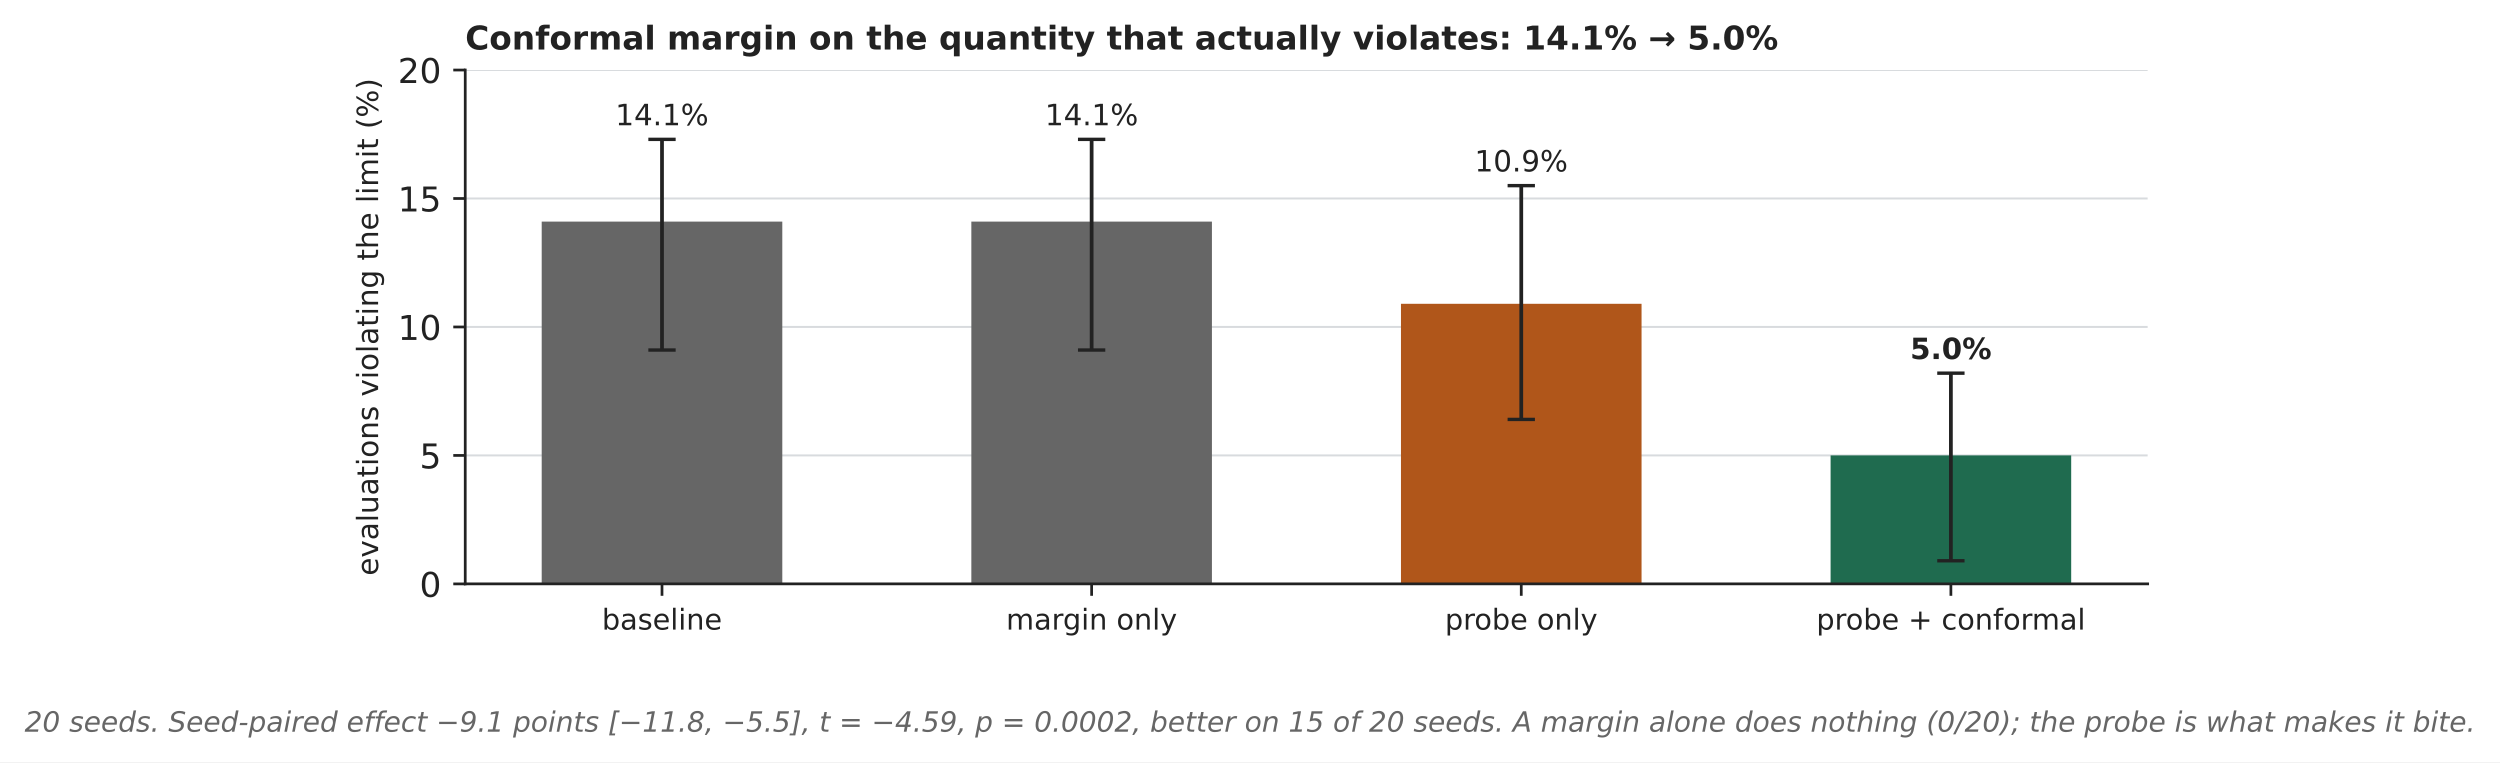
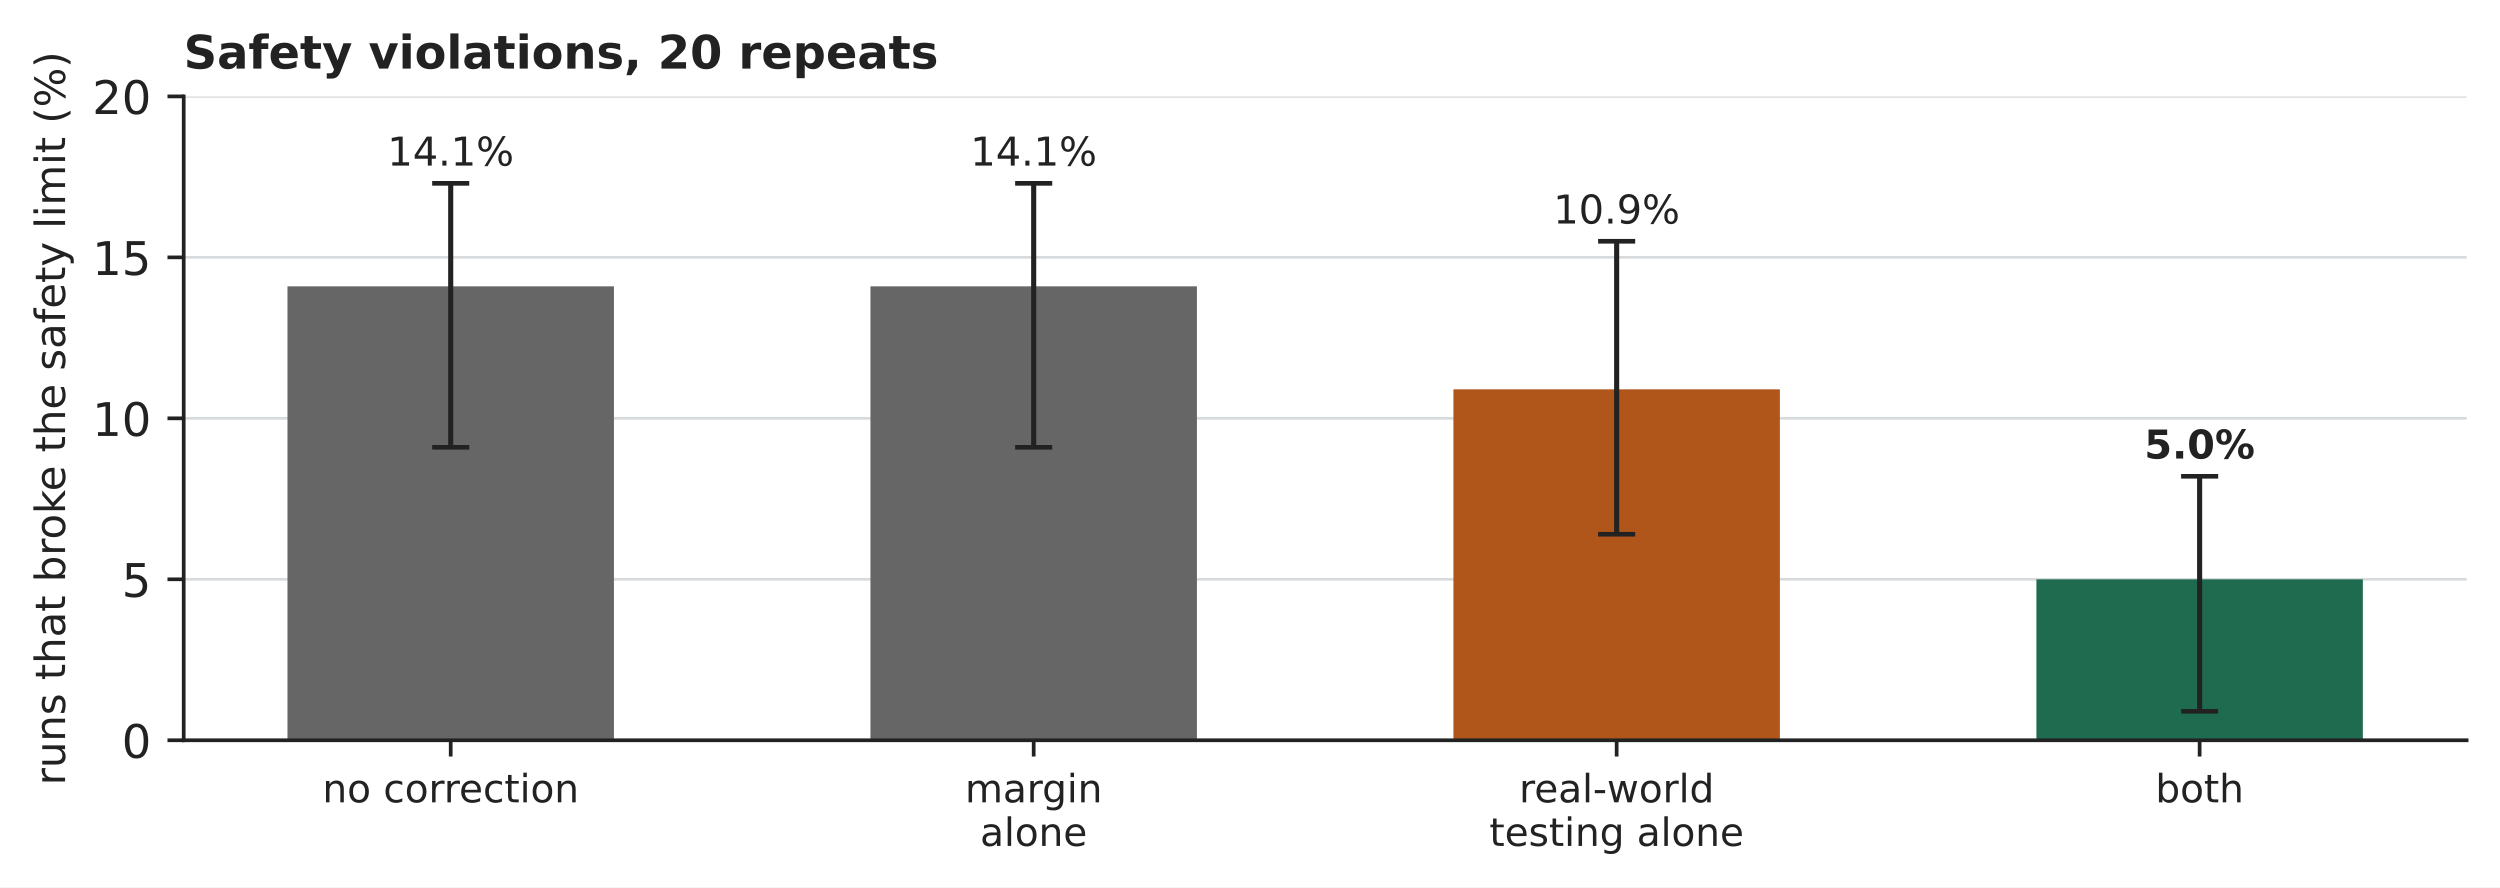
- <svg xmlns="http://www.w3.org/2000/svg" xmlns:xlink="http://www.w3.org/1999/xlink" width="731.903pt" height="223.128pt" viewBox="0 0 731.903 223.128" version="1.1">
+ <svg xmlns="http://www.w3.org/2000/svg" xmlns:xlink="http://www.w3.org/1999/xlink" width="539.385pt" height="191.454pt" viewBox="0 0 539.385 191.454" version="1.1">
  <defs>
    <style type="text/css">*{stroke-linejoin: round; stroke-linecap: butt}</style>
  </defs>
  <g id="figure_1">
    <g id="patch_1">
-       <path d="M 0 223.128  L 731.903 223.128  L 731.903 0  L 0 0  z " style="fill: #ffffff" />
+       <path d="M 0 191.454  L 539.385 191.454  L 539.385 0  L 0 0  z " style="fill: #ffffff" />
    </g>
    <g id="axes_1">
      <g id="patch_2">
-         <path d="M 136.201 170.935  L 628.751 170.935  L 628.751 20.494  L 136.201 20.494  z " style="fill: #ffffff" />
+         <path d="M 39.635 159.718  L 532.185 159.718  L 532.185 20.798  L 39.635 20.798  z " style="fill: #ffffff" />
      </g>
      <g id="matplotlib.axis_1">
        <g id="xtick_1">
          <g id="line2d_1">
            <defs>
-               <path id="m64cd16f049" d="M 0 0  L 0 3.5  " style="stroke: #222222; stroke-width: 0.8" />
+               <path id="mc65d5d8286" d="M 0 0  L 0 3.5  " style="stroke: #222222; stroke-width: 0.8" />
            </defs>
            <g>
-               <use xlink:href="#m64cd16f049" x="193.808" y="170.935" style="fill: #222222; stroke: #222222; stroke-width: 0.8" />
+               <use xlink:href="#mc65d5d8286" x="97.242" y="159.718" style="fill: #222222; stroke: #222222; stroke-width: 0.8" />
            </g>
          </g>
          <g id="text_1">
-             <text style="fill: #222222; font: 8.4px 'DejaVu Sans'; text-anchor: middle" x="193.808" y="184.317" transform="rotate(-0 193.808 184.3172)">baseline</text>
+             <text style="fill: #222222; font: 8.4px 'DejaVu Sans'; text-anchor: middle" x="97.242" y="173.101" transform="rotate(-0 97.24203 173.1011)">no correction</text>
          </g>
        </g>
        <g id="xtick_2">
          <g id="line2d_2">
            <g>
-               <use xlink:href="#m64cd16f049" x="319.587" y="170.935" style="fill: #222222; stroke: #222222; stroke-width: 0.8" />
+               <use xlink:href="#mc65d5d8286" x="223.021" y="159.718" style="fill: #222222; stroke: #222222; stroke-width: 0.8" />
            </g>
          </g>
          <g id="text_2">
-             <text style="fill: #222222; font: 8.4px 'DejaVu Sans'; text-anchor: middle" x="319.587" y="184.317" transform="rotate(-0 319.5869 184.3172)">margin only</text>
+             <text style="fill: #222222; font: 8.4px 'DejaVu Sans'" transform="translate(208.208 173.1011)">margin</text>
+             <text style="fill: #222222; font: 8.4px 'DejaVu Sans'" transform="translate(211.4643 182.5073)">alone</text>
          </g>
        </g>
        <g id="xtick_3">
          <g id="line2d_3">
            <g>
-               <use xlink:href="#m64cd16f049" x="445.366" y="170.935" style="fill: #222222; stroke: #222222; stroke-width: 0.8" />
+               <use xlink:href="#mc65d5d8286" x="348.8" y="159.718" style="fill: #222222; stroke: #222222; stroke-width: 0.8" />
            </g>
          </g>
          <g id="text_3">
-             <text style="fill: #222222; font: 8.4px 'DejaVu Sans'; text-anchor: middle" x="445.366" y="184.317" transform="rotate(-0 445.3657 184.3172)">probe only</text>
+             <text style="fill: #222222; font: 8.4px 'DejaVu Sans'" transform="translate(327.763 173.1011)">real-world</text>
+             <text style="fill: #222222; font: 8.4px 'DejaVu Sans'" transform="translate(321.3481 182.5073)">testing alone</text>
          </g>
        </g>
        <g id="xtick_4">
          <g id="line2d_4">
            <g>
-               <use xlink:href="#m64cd16f049" x="571.145" y="170.935" style="fill: #222222; stroke: #222222; stroke-width: 0.8" />
+               <use xlink:href="#mc65d5d8286" x="474.579" y="159.718" style="fill: #222222; stroke: #222222; stroke-width: 0.8" />
            </g>
          </g>
          <g id="text_4">
-             <text style="fill: #222222; font: 8.4px 'DejaVu Sans'; text-anchor: middle" x="571.145" y="184.317" transform="rotate(-0 571.1446 184.3172)">probe + conformal</text>
+             <text style="fill: #222222; font: 8.4px 'DejaVu Sans'; text-anchor: middle" x="474.579" y="173.101" transform="rotate(-0 474.5786 173.1011)">both</text>
          </g>
        </g>
      </g>
      <g id="matplotlib.axis_2">
        <g id="ytick_1">
          <g id="line2d_5">
-             <path d="M 136.201 170.935  L 628.751 170.935  " clip-path="url(#p9a46687a1c)" style="fill: none; stroke: #c8ccd0; stroke-opacity: 0.7; stroke-width: 0.6; stroke-linecap: square" />
+             <path d="M 39.635 159.718  L 532.185 159.718  " clip-path="url(#p88e467f892)" style="fill: none; stroke: #c8ccd0; stroke-opacity: 0.7; stroke-width: 0.6; stroke-linecap: square" />
          </g>
          <g id="line2d_6">
            <defs>
-               <path id="m5df83c7d29" d="M 0 0  L -3.5 0  " style="stroke: #222222; stroke-width: 0.8" />
+               <path id="m50126a4748" d="M 0 0  L -3.5 0  " style="stroke: #222222; stroke-width: 0.8" />
            </defs>
            <g>
-               <use xlink:href="#m5df83c7d29" x="136.201" y="170.935" style="fill: #222222; stroke: #222222; stroke-width: 0.8" />
+               <use xlink:href="#m50126a4748" x="39.635" y="159.718" style="fill: #222222; stroke: #222222; stroke-width: 0.8" />
            </g>
          </g>
          <g id="text_5">
-             <text style="fill: #222222; font: 10px 'DejaVu Sans'; text-anchor: end" x="129.201" y="174.734" transform="rotate(-0 129.2013 174.7337)">0</text>
+             <text style="fill: #222222; font: 10px 'DejaVu Sans'; text-anchor: end" x="32.635" y="163.518" transform="rotate(-0 32.63531 163.5177)">0</text>
          </g>
        </g>
        <g id="ytick_2">
          <g id="line2d_7">
-             <path d="M 136.201 133.325  L 628.751 133.325  " clip-path="url(#p9a46687a1c)" style="fill: none; stroke: #c8ccd0; stroke-opacity: 0.7; stroke-width: 0.6; stroke-linecap: square" />
+             <path d="M 39.635 124.988  L 532.185 124.988  " clip-path="url(#p88e467f892)" style="fill: none; stroke: #c8ccd0; stroke-opacity: 0.7; stroke-width: 0.6; stroke-linecap: square" />
          </g>
          <g id="line2d_8">
            <g>
-               <use xlink:href="#m5df83c7d29" x="136.201" y="133.325" style="fill: #222222; stroke: #222222; stroke-width: 0.8" />
+               <use xlink:href="#m50126a4748" x="39.635" y="124.988" style="fill: #222222; stroke: #222222; stroke-width: 0.8" />
            </g>
          </g>
          <g id="text_6">
-             <text style="fill: #222222; font: 10px 'DejaVu Sans'; text-anchor: end" x="129.201" y="137.124" transform="rotate(-0 129.2013 137.1237)">5</text>
+             <text style="fill: #222222; font: 10px 'DejaVu Sans'; text-anchor: end" x="32.635" y="128.788" transform="rotate(-0 32.63531 128.7877)">5</text>
          </g>
        </g>
        <g id="ytick_3">
          <g id="line2d_9">
-             <path d="M 136.201 95.715  L 628.751 95.715  " clip-path="url(#p9a46687a1c)" style="fill: none; stroke: #c8ccd0; stroke-opacity: 0.7; stroke-width: 0.6; stroke-linecap: square" />
+             <path d="M 39.635 90.258  L 532.185 90.258  " clip-path="url(#p88e467f892)" style="fill: none; stroke: #c8ccd0; stroke-opacity: 0.7; stroke-width: 0.6; stroke-linecap: square" />
          </g>
          <g id="line2d_10">
            <g>
-               <use xlink:href="#m5df83c7d29" x="136.201" y="95.715" style="fill: #222222; stroke: #222222; stroke-width: 0.8" />
+               <use xlink:href="#m50126a4748" x="39.635" y="90.258" style="fill: #222222; stroke: #222222; stroke-width: 0.8" />
            </g>
          </g>
          <g id="text_7">
-             <text style="fill: #222222; font: 10px 'DejaVu Sans'; text-anchor: end" x="129.201" y="99.514" transform="rotate(-0 129.2013 99.51372)">10</text>
+             <text style="fill: #222222; font: 10px 'DejaVu Sans'; text-anchor: end" x="32.635" y="94.058" transform="rotate(-0 32.63531 94.05766)">10</text>
          </g>
        </g>
        <g id="ytick_4">
          <g id="line2d_11">
-             <path d="M 136.201 58.105  L 628.751 58.105  " clip-path="url(#p9a46687a1c)" style="fill: none; stroke: #c8ccd0; stroke-opacity: 0.7; stroke-width: 0.6; stroke-linecap: square" />
+             <path d="M 39.635 55.528  L 532.185 55.528  " clip-path="url(#p88e467f892)" style="fill: none; stroke: #c8ccd0; stroke-opacity: 0.7; stroke-width: 0.6; stroke-linecap: square" />
          </g>
          <g id="line2d_12">
            <g>
-               <use xlink:href="#m5df83c7d29" x="136.201" y="58.105" style="fill: #222222; stroke: #222222; stroke-width: 0.8" />
+               <use xlink:href="#m50126a4748" x="39.635" y="55.528" style="fill: #222222; stroke: #222222; stroke-width: 0.8" />
            </g>
          </g>
          <g id="text_8">
-             <text style="fill: #222222; font: 10px 'DejaVu Sans'; text-anchor: end" x="129.201" y="61.904" transform="rotate(-0 129.2013 61.90372)">15</text>
+             <text style="fill: #222222; font: 10px 'DejaVu Sans'; text-anchor: end" x="32.635" y="59.328" transform="rotate(-0 32.63531 59.32766)">15</text>
          </g>
        </g>
        <g id="ytick_5">
          <g id="line2d_13">
-             <path d="M 136.201 20.494  L 628.751 20.494  " clip-path="url(#p9a46687a1c)" style="fill: none; stroke: #c8ccd0; stroke-opacity: 0.7; stroke-width: 0.6; stroke-linecap: square" />
+             <path d="M 39.635 20.798  L 532.185 20.798  " clip-path="url(#p88e467f892)" style="fill: none; stroke: #c8ccd0; stroke-opacity: 0.7; stroke-width: 0.6; stroke-linecap: square" />
          </g>
          <g id="line2d_14">
            <g>
-               <use xlink:href="#m5df83c7d29" x="136.201" y="20.494" style="fill: #222222; stroke: #222222; stroke-width: 0.8" />
+               <use xlink:href="#m50126a4748" x="39.635" y="20.798" style="fill: #222222; stroke: #222222; stroke-width: 0.8" />
            </g>
          </g>
          <g id="text_9">
-             <text style="fill: #222222; font: 10px 'DejaVu Sans'; text-anchor: end" x="129.201" y="24.294" transform="rotate(-0 129.2013 24.29372)">20</text>
+             <text style="fill: #222222; font: 10px 'DejaVu Sans'; text-anchor: end" x="32.635" y="24.598" transform="rotate(-0 32.63531 24.59766)">20</text>
          </g>
        </g>
        <g id="text_10">
-           <text style="fill: #222222; font: 8.6px 'DejaVu Sans'; text-anchor: middle" x="110.688" y="95.715" transform="rotate(-90 110.6877 95.7145)">evaluations violating the limit (%)</text>
+           <text style="fill: #222222; font: 9px 'DejaVu Sans'; text-anchor: middle" x="14.039" y="90.258" transform="rotate(-90 14.03859 90.25844)">runs that broke the safety limit (%)</text>
        </g>
      </g>
      <g id="patch_3">
-         <path d="M 158.59 170.935  L 229.026 170.935  L 229.026 64.874  L 158.59 64.874  z " clip-path="url(#p9a46687a1c)" style="fill: #666666" />
+         <path d="M 62.024 159.718  L 132.46 159.718  L 132.46 61.78  L 62.024 61.78  z " clip-path="url(#p88e467f892)" style="fill: #666666" />
      </g>
      <g id="patch_4">
-         <path d="M 284.369 170.935  L 354.805 170.935  L 354.805 64.874  L 284.369 64.874  z " clip-path="url(#p9a46687a1c)" style="fill: #666666" />
+         <path d="M 187.803 159.718  L 258.239 159.718  L 258.239 61.78  L 187.803 61.78  z " clip-path="url(#p88e467f892)" style="fill: #666666" />
      </g>
      <g id="patch_5">
-         <path d="M 410.148 170.935  L 480.584 170.935  L 480.584 88.945  L 410.148 88.945  z " clip-path="url(#p9a46687a1c)" style="fill: #b0561a" />
+         <path d="M 313.582 159.718  L 384.018 159.718  L 384.018 84.007  L 313.582 84.007  z " clip-path="url(#p88e467f892)" style="fill: #b0561a" />
      </g>
      <g id="patch_6">
-         <path d="M 535.926 170.935  L 606.363 170.935  L 606.363 133.325  L 535.926 133.325  z " clip-path="url(#p9a46687a1c)" style="fill: #1f6b4f" />
+         <path d="M 439.361 159.718  L 509.797 159.718  L 509.797 124.988  L 439.361 124.988  z " clip-path="url(#p88e467f892)" style="fill: #1f6b4f" />
      </g>
      <g id="patch_7">
-         <path d="M 136.201 170.935  L 136.201 20.494  " style="fill: none; stroke: #222222; stroke-width: 0.8; stroke-linejoin: miter; stroke-linecap: square" />
+         <path d="M 39.635 159.718  L 39.635 20.798  " style="fill: none; stroke: #222222; stroke-width: 0.8; stroke-linejoin: miter; stroke-linecap: square" />
      </g>
      <g id="patch_8">
-         <path d="M 136.201 170.935  L 628.751 170.935  " style="fill: none; stroke: #222222; stroke-width: 0.8; stroke-linejoin: miter; stroke-linecap: square" />
+         <path d="M 39.635 159.718  L 532.185 159.718  " style="fill: none; stroke: #222222; stroke-width: 0.8; stroke-linejoin: miter; stroke-linecap: square" />
      </g>
      <g id="LineCollection_1">
-         <path d="M 193.808 102.484  L 193.808 40.804  " clip-path="url(#p9a46687a1c)" style="fill: none; stroke: #222222; stroke-width: 1.1" />
-         <path d="M 319.587 102.484  L 319.587 40.804  " clip-path="url(#p9a46687a1c)" style="fill: none; stroke: #222222; stroke-width: 1.1" />
-         <path d="M 445.366 122.794  L 445.366 54.343  " clip-path="url(#p9a46687a1c)" style="fill: none; stroke: #222222; stroke-width: 1.1" />
-         <path d="M 571.145 164.165  L 571.145 109.254  " clip-path="url(#p9a46687a1c)" style="fill: none; stroke: #222222; stroke-width: 1.1" />
+         <path d="M 97.242 96.51  L 97.242 39.553  " clip-path="url(#p88e467f892)" style="fill: none; stroke: #222222; stroke-width: 1.1" />
+         <path d="M 223.021 96.51  L 223.021 39.553  " clip-path="url(#p88e467f892)" style="fill: none; stroke: #222222; stroke-width: 1.1" />
+         <path d="M 348.8 115.264  L 348.8 52.055  " clip-path="url(#p88e467f892)" style="fill: none; stroke: #222222; stroke-width: 1.1" />
+         <path d="M 474.579 153.467  L 474.579 102.761  " clip-path="url(#p88e467f892)" style="fill: none; stroke: #222222; stroke-width: 1.1" />
      </g>
      <g id="line2d_15">
        <defs>
-           <path id="mbaabc11139" d="M 4 0  L -4 -0  " style="stroke: #222222" />
+           <path id="m57beb0ef8a" d="M 4 0  L -4 -0  " style="stroke: #222222" />
        </defs>
-         <g clip-path="url(#p9a46687a1c)">
-           <use xlink:href="#mbaabc11139" x="193.808" y="102.484" style="fill: #222222; stroke: #222222" />
-           <use xlink:href="#mbaabc11139" x="319.587" y="102.484" style="fill: #222222; stroke: #222222" />
-           <use xlink:href="#mbaabc11139" x="445.366" y="122.794" style="fill: #222222; stroke: #222222" />
-           <use xlink:href="#mbaabc11139" x="571.145" y="164.165" style="fill: #222222; stroke: #222222" />
+         <g clip-path="url(#p88e467f892)">
+           <use xlink:href="#m57beb0ef8a" x="97.242" y="96.51" style="fill: #222222; stroke: #222222" />
+           <use xlink:href="#m57beb0ef8a" x="223.021" y="96.51" style="fill: #222222; stroke: #222222" />
+           <use xlink:href="#m57beb0ef8a" x="348.8" y="115.264" style="fill: #222222; stroke: #222222" />
+           <use xlink:href="#m57beb0ef8a" x="474.579" y="153.467" style="fill: #222222; stroke: #222222" />
        </g>
      </g>
      <g id="line2d_16">
-         <g clip-path="url(#p9a46687a1c)">
-           <use xlink:href="#mbaabc11139" x="193.808" y="40.804" style="fill: #222222; stroke: #222222" />
-           <use xlink:href="#mbaabc11139" x="319.587" y="40.804" style="fill: #222222; stroke: #222222" />
-           <use xlink:href="#mbaabc11139" x="445.366" y="54.343" style="fill: #222222; stroke: #222222" />
-           <use xlink:href="#mbaabc11139" x="571.145" y="109.254" style="fill: #222222; stroke: #222222" />
+         <g clip-path="url(#p88e467f892)">
+           <use xlink:href="#m57beb0ef8a" x="97.242" y="39.553" style="fill: #222222; stroke: #222222" />
+           <use xlink:href="#m57beb0ef8a" x="223.021" y="39.553" style="fill: #222222; stroke: #222222" />
+           <use xlink:href="#m57beb0ef8a" x="348.8" y="52.055" style="fill: #222222; stroke: #222222" />
+           <use xlink:href="#m57beb0ef8a" x="474.579" y="102.761" style="fill: #222222; stroke: #222222" />
        </g>
      </g>
      <g id="text_11">
-         <text style="fill: #222222; font: 8.6px 'DejaVu Sans'; text-anchor: middle" x="193.808" y="36.667" transform="rotate(-0 193.808 36.6668)">14.1%</text>
+         <text style="fill: #222222; font: 8.6px 'DejaVu Sans'; text-anchor: middle" x="97.242" y="35.732" transform="rotate(-0 97.24203 35.73234)">14.1%</text>
      </g>
      <g id="text_12">
-         <text style="fill: #222222; font: 8.6px 'DejaVu Sans'; text-anchor: middle" x="319.587" y="36.667" transform="rotate(-0 319.5869 36.6668)">14.1%</text>
+         <text style="fill: #222222; font: 8.6px 'DejaVu Sans'; text-anchor: middle" x="223.021" y="35.732" transform="rotate(-0 223.0209 35.73234)">14.1%</text>
      </g>
      <g id="text_13">
-         <text style="fill: #222222; font: 8.6px 'DejaVu Sans'; text-anchor: middle" x="445.366" y="50.206" transform="rotate(-0 445.3657 50.2064)">10.9%</text>
+         <text style="fill: #222222; font: 8.6px 'DejaVu Sans'; text-anchor: middle" x="348.8" y="48.235" transform="rotate(-0 348.7997 48.23514)">10.9%</text>
      </g>
      <g id="text_14">
-         <text style="fill: #222222; font: 700 8.6px 'DejaVu Sans'; text-anchor: middle" x="571.145" y="105.117" transform="rotate(-0 571.1446 105.117)">5.0%</text>
+         <text style="fill: #222222; font: 700 8.6px 'DejaVu Sans'; text-anchor: middle" x="474.579" y="98.941" transform="rotate(-0 474.5786 98.94094)">5.0%</text>
      </g>
      <g id="text_15">
-         <text style="fill: #222222; font: 700 9.6px 'DejaVu Sans'; text-anchor: start" x="136.201" y="14.495" transform="rotate(-0 136.2013 14.4945)">Conformal margin on the quantity that actually violates: 14.1% → 5.0%</text>
+         <text style="fill: #222222; font: 700 10px 'DejaVu Sans'; text-anchor: start" x="39.635" y="14.798" transform="rotate(-0 39.63531 14.79844)">Safety violations, 20 repeats</text>
      </g>
-     </g>
-     <g id="text_16">
-       <text style="fill: #666666; font: italic 8.2px 'DejaVu Sans'; text-anchor: middle" x="365.951" y="214.222" transform="rotate(-0 365.9513 214.2225)">20 seeds. Seed-paired effect −9.1 points [−11.8, −5.5], t = −4.59, p = 0.0002, better on 15 of 20 seeds. A margin alone does nothing (0/20); the probe is what makes it bite.</text>
    </g>
  </g>
  <defs>
-     <clipPath id="p9a46687a1c">
-       <rect x="136.201" y="20.494" width="492.55" height="150.44" />
+     <clipPath id="p88e467f892">
+       <rect x="39.635" y="20.798" width="492.55" height="138.92" />
    </clipPath>
  </defs>
</svg>
